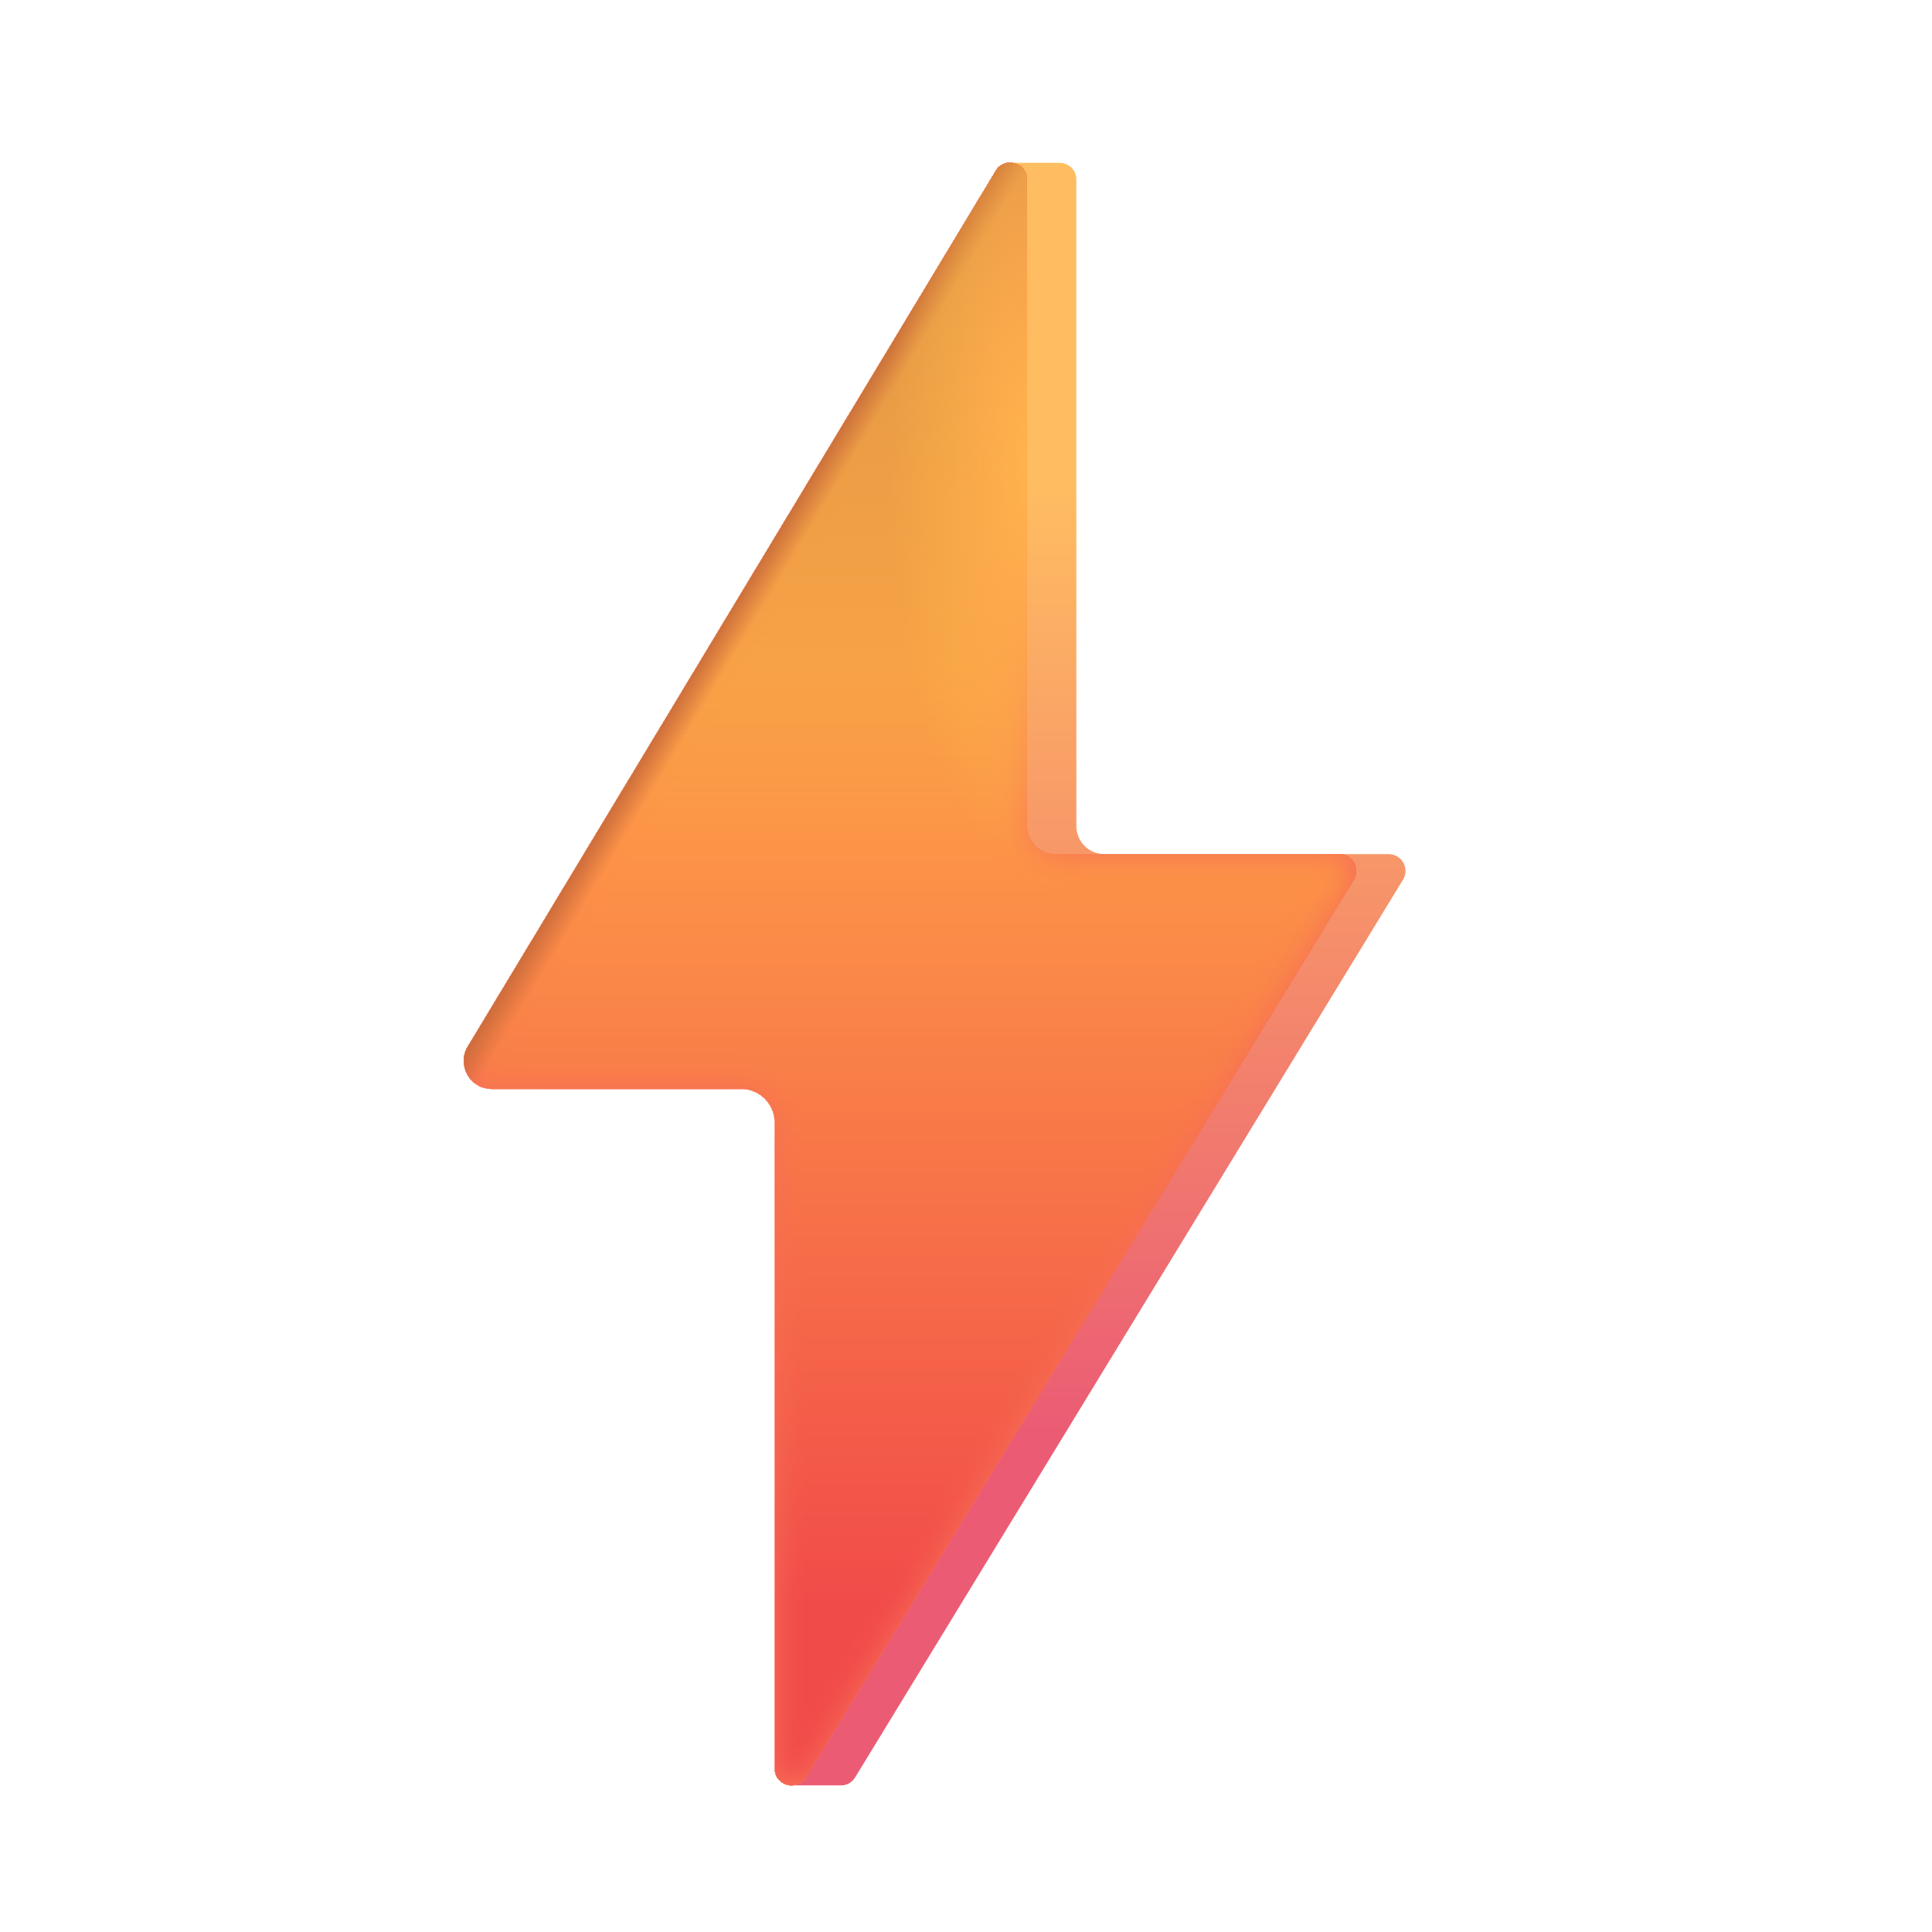
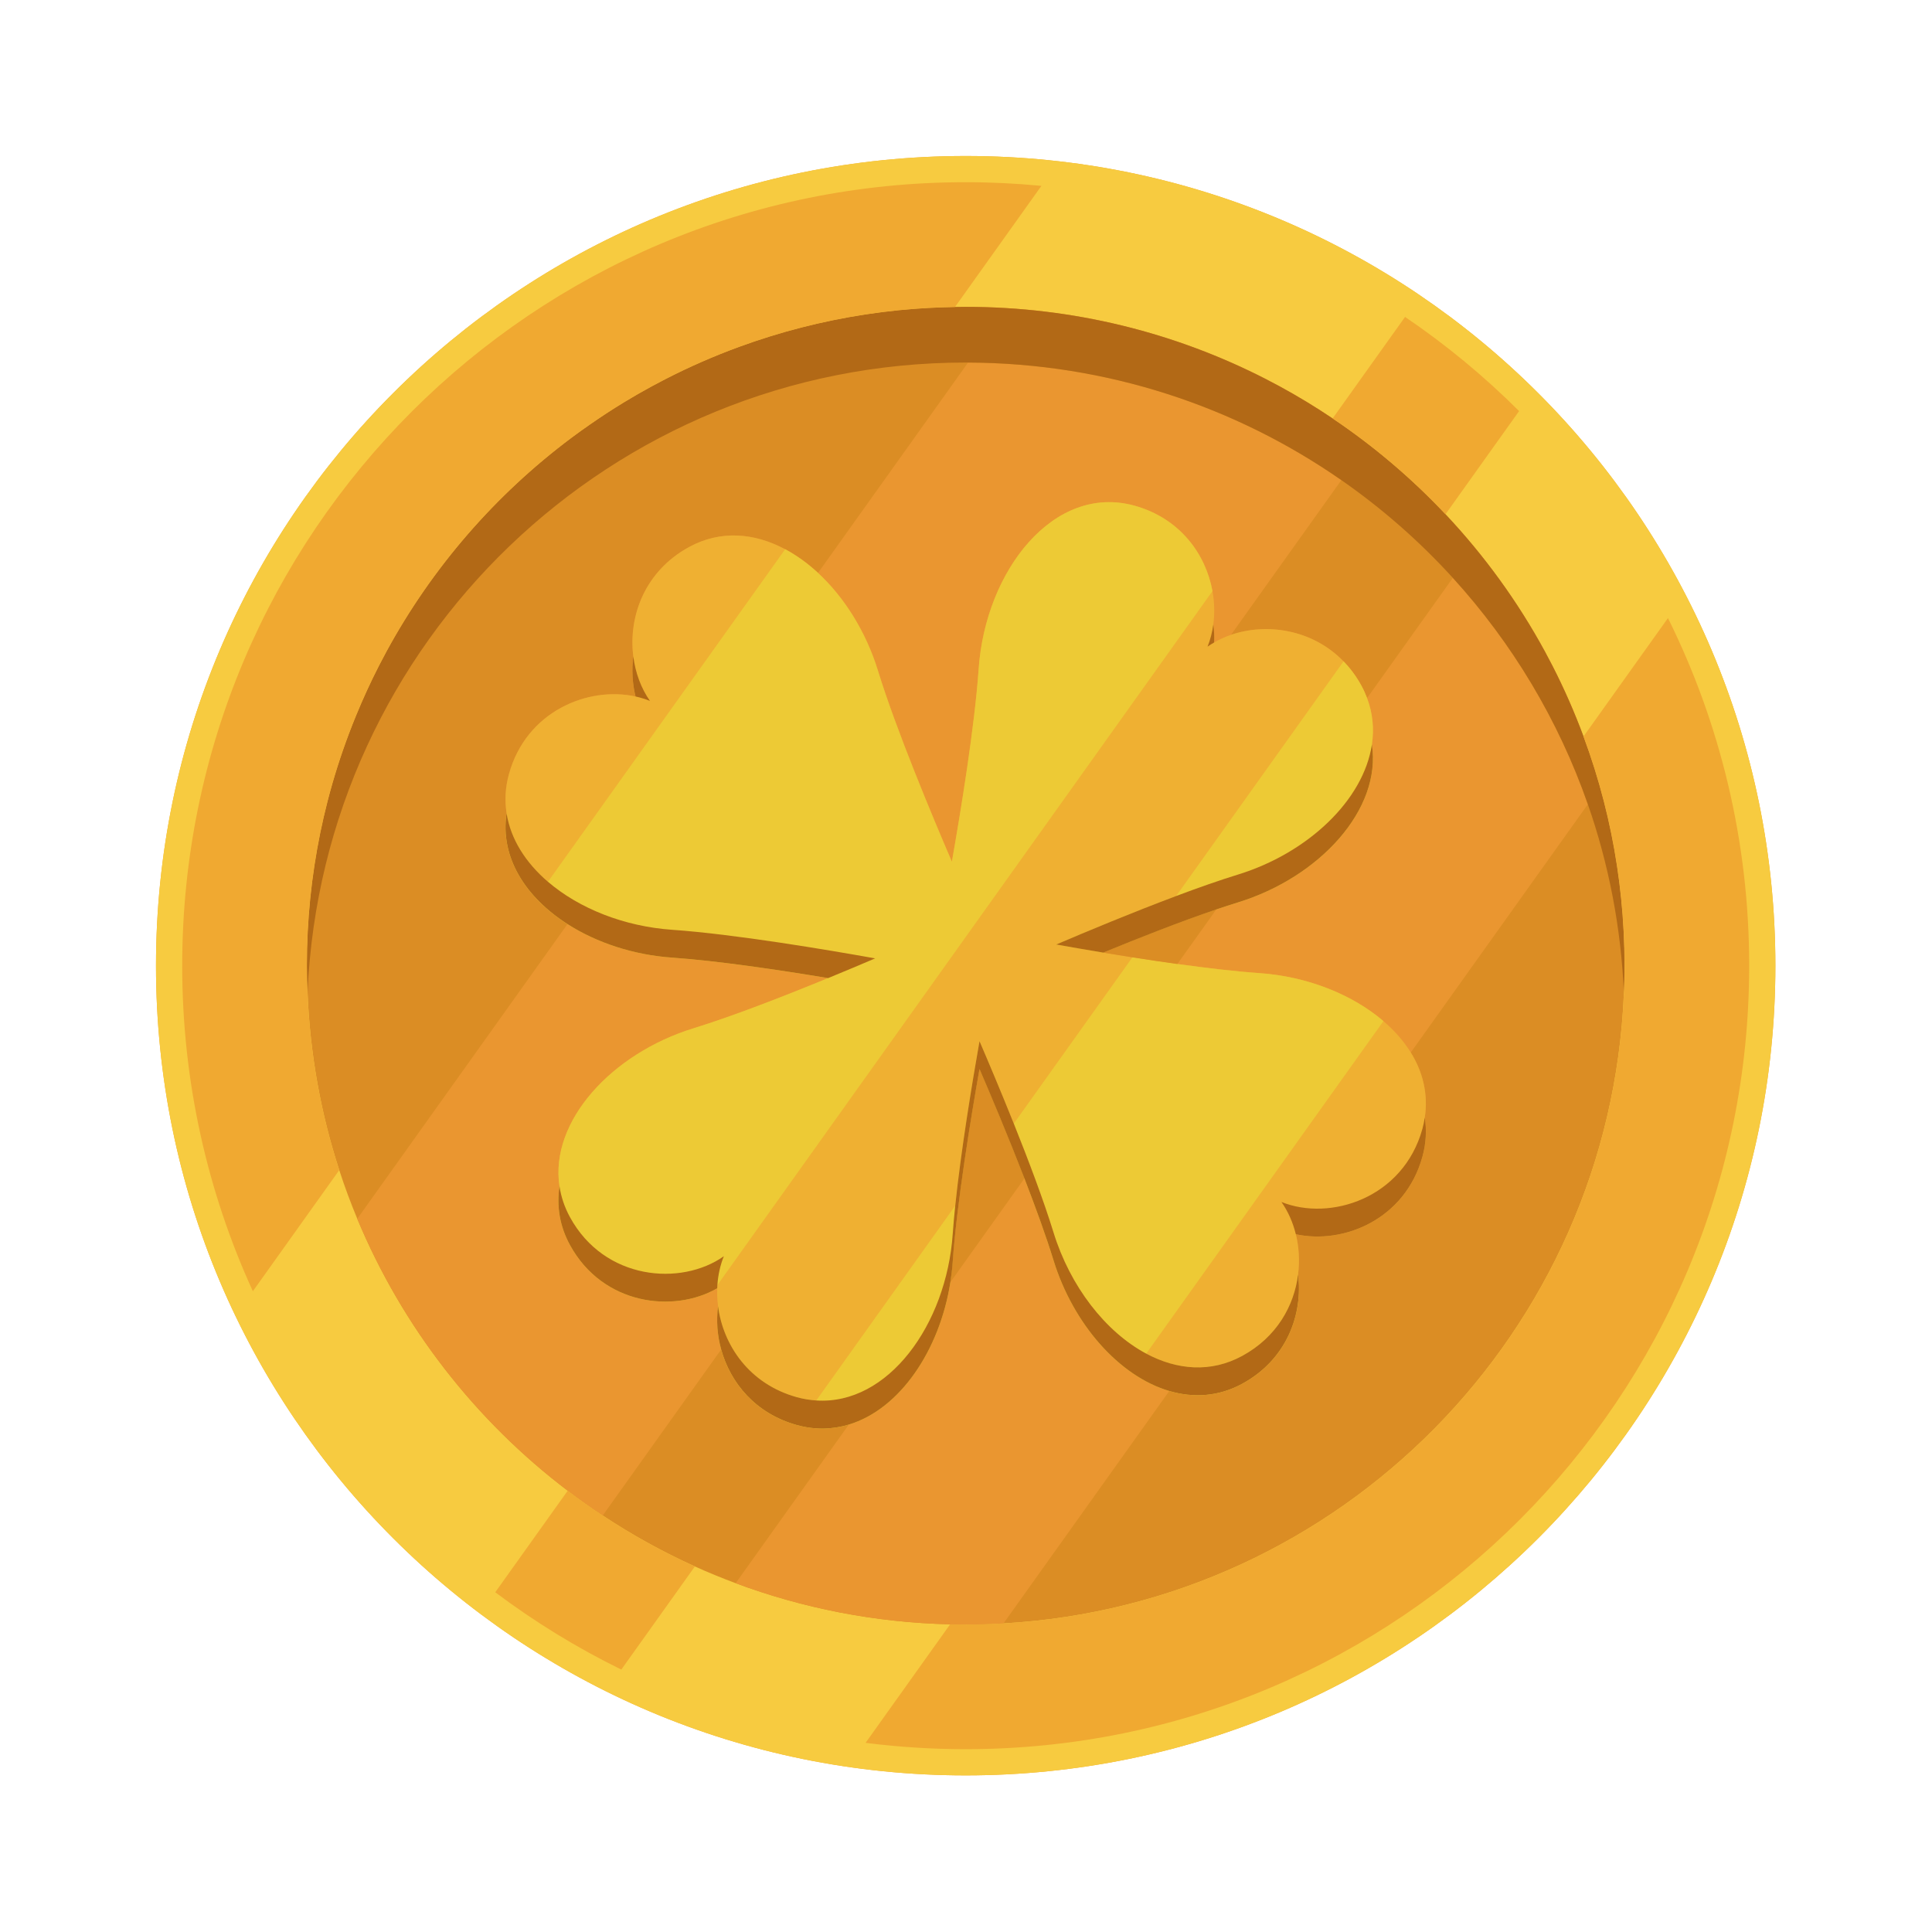
- <svg xmlns="http://www.w3.org/2000/svg" fill="none" height="32" viewBox="0 0 32 32" width="32">
-   <filter id="a" color-interpolation-filters="sRGB" filterUnits="userSpaceOnUse" height="26.875" width="14.78" x="7.682" y="2.696">
-     <feFlood flood-opacity="0" result="BackgroundImageFix" />
-     <feBlend in="SourceGraphic" in2="BackgroundImageFix" mode="normal" result="shape" />
-     <feColorMatrix in="SourceAlpha" result="hardAlpha" type="matrix" values="0 0 0 0 0 0 0 0 0 0 0 0 0 0 0 0 0 0 127 0" />
-     <feOffset />
-     <feGaussianBlur stdDeviation=".25" />
-     <feComposite in2="hardAlpha" k2="-1" k3="1" operator="arithmetic" />
-     <feColorMatrix type="matrix" values="0 0 0 0 0.969 0 0 0 0 0.431 0 0 0 0 0.337 0 0 0 1 0" />
-     <feBlend in2="shape" mode="normal" result="effect1_innerShadow_18_15539" />
-   </filter>
-   <linearGradient id="b" gradientUnits="userSpaceOnUse" x1="18.407" x2="18.407" y1="7.966" y2="23.712">
-     <stop offset="0" stop-color="#ffbd61" />
-     <stop offset="1" stop-color="#eb5c74" />
-   </linearGradient>
-   <linearGradient id="c" gradientUnits="userSpaceOnUse" x1="15.072" x2="15.072" y1="11.05" y2="26.586">
-     <stop offset="0" stop-color="#ffa547" />
-     <stop offset="1" stop-color="#f14b49" />
-   </linearGradient>
-   <linearGradient id="d" gradientUnits="userSpaceOnUse" x1="15.072" x2="15.072" y1="2.696" y2="13.761">
-     <stop offset="0" stop-color="#df9844" />
-     <stop offset="1" stop-color="#df9844" stop-opacity="0" />
-   </linearGradient>
-   <radialGradient id="e" cx="0" cy="0" gradientTransform="matrix(0 6.45595 -1.40857 0 17.0992 7.9239)" gradientUnits="userSpaceOnUse" r="1">
-     <stop offset="0" stop-color="#fe9052" />
-     <stop offset="1" stop-color="#fe9052" stop-opacity="0" />
-   </radialGradient>
-   <linearGradient id="f" gradientUnits="userSpaceOnUse" x1="13.063" x2="13.493" y1="8.372" y2="8.63">
-     <stop offset="0" stop-color="#c76c38" />
-     <stop offset="1" stop-color="#c76c38" stop-opacity="0" />
-   </linearGradient>
-   <radialGradient id="g" cx="0" cy="0" gradientTransform="matrix(0 6.6875 -2.4375 0 17.157 7.71616)" gradientUnits="userSpaceOnUse" r="1">
-     <stop offset="0" stop-color="#ffb54b" />
-     <stop offset="1" stop-color="#ffb54b" stop-opacity="0" />
-   </radialGradient>
-   <path d="m16.724 3.803-8.157 13.529c-.187.309.036.704.398.704l4.127 0c.308 0 .557.249.557.557v8.637h-.491v2.341h.752c.095.007.194-.034.255-.134l9.073-14.866c.113-.186-.02-.424-.238-.424h-4.708c-.257 0-.464-.208-.464-.464v-10.708c0-.165-.127-.269-.262-.278l-.842-.001z" fill="url(#b)" />
-   <g filter="url(#a)">
-     <path d="m16.493 2.831-8.743 14.501c-.187.309.036.704.398.704h4.127c.308 0 .557.249.557.557v10.699c0 .281.37.385.516.145l9.073-14.866c.113-.186-.02-.424-.238-.424h-4.709c-.256 0-.464-.208-.464-.464v-10.708c0-.282-.371-.386-.517-.144z" fill="url(#c)" />
+ <svg xmlns="http://www.w3.org/2000/svg" version="1.1" id="Capa_1" x="0px" y="0px" viewBox="0 0 2122 2122" style="enable-background:new 0 0 2122 2122;" xml:space="preserve">
+   <g>
+     <g>
+       <g>
+         <path style="fill:#F0A931;" d="M1060.661,171.336c-491.159,0-889.322,398.164-889.322,889.323s398.163,889.323,889.322,889.323     s889.323-398.164,889.323-889.323S1551.821,171.336,1060.661,171.336z" />
+       </g>
+       <path style="fill:#F7CB40;" d="M1060.661,171.336c-491.159,0-889.322,398.164-889.322,889.323s398.163,889.323,889.322,889.323    s889.323-398.164,889.323-889.323S1551.821,171.336,1060.661,171.336z M1060.528,337.049c0.044,0,0.089-0.001,0.133-0.001h0    C1060.617,337.048,1060.572,337.049,1060.528,337.049z" />
+       <path style="fill:#DB8D24;" d="M1784.036,1041.982c-1.258-49.652-7.517-98.061-18.293-144.742    c-1.347-5.835-2.765-11.643-4.252-17.423c-6.215-24.158-13.676-47.814-22.255-70.927c-9.894-26.657-21.286-52.587-34.126-77.656    c-2.664-5.201-5.389-10.364-8.173-15.491c-29.883-55.011-66.722-105.685-109.288-150.909    c-37.193-39.516-78.763-74.86-123.965-105.23c-18.768-12.609-38.148-24.379-58.105-35.221c-5.127-2.785-10.291-5.509-15.491-8.173    c-98.808-50.609-210.782-79.163-329.425-79.163c-0.044,0-0.089,0.001-0.134,0.001c-3.888,0.001-7.756,0.086-11.629,0.148    c-4.911,0.078-9.808,0.207-14.695,0.383c-0.78,0.028-1.56,0.058-2.339,0.088c-4.307,0.169-8.609,0.36-12.896,0.603    c-2.038,0.116-4.069,0.255-6.102,0.387c-3.235,0.212-6.473,0.407-9.695,0.66c-5.514,0.434-11.017,0.909-16.496,1.465    c-24.326,2.471-48.295,6.146-71.847,10.965c-23.553,4.82-46.688,10.784-69.347,17.831c-11.33,3.524-22.539,7.319-33.622,11.377    c-27.707,10.145-54.621,21.936-80.623,35.254c-5.201,2.664-10.364,5.389-15.491,8.173c-10.253,5.57-20.356,11.38-30.302,17.424    c-12.883,7.827-25.472,16.087-37.812,24.68c-6.713,4.675-13.373,9.421-19.918,14.315    c-83.582,62.507-153.199,142.661-203.327,234.939c-2.785,5.127-5.509,10.29-8.173,15.491c-9.079,17.726-17.402,35.9-25.024,54.436    c-2.708,6.588-5.323,13.221-7.841,19.904c-9.106,24.166-17.002,48.925-23.516,74.244c-1.487,5.78-2.905,11.588-4.252,17.423    c-10.776,46.681-17.036,95.09-18.293,144.742c-0.157,6.206-0.236,12.432-0.236,18.677c0,5.25,0.073,10.485,0.199,15.706    c0.119,4.966,0.284,9.921,0.49,14.866c0.016-0.366,0.043-0.728,0.059-1.095c2.723,67.832,14.674,133.28,34.821,195.055    c5.914,18.136,12.51,35.961,19.786,53.434c49.538,118.954,129.903,221.831,231.128,298.683    c12.505,9.495,25.331,18.585,38.455,27.265c32.057,21.205,65.874,39.963,101.231,55.927c14.669,6.623,29.614,12.74,44.784,18.394    c73.606,27.432,152.867,43.241,235.571,45.158c5.681,0.132,11.373,0.216,17.085,0.216c13.943,0,27.783-0.435,41.532-1.213    c370.227-20.956,665.964-320.21,681.386-691.889c0.001,0.021,0.004,0.043,0.005,0.065c0.206-4.945,0.371-9.9,0.489-14.866    c0.125-5.221,0.199-10.455,0.199-15.706C1784.272,1054.414,1784.193,1048.189,1784.036,1041.982z" />
+       <path style="fill:#EA9630;" d="M1549.534,1155.981l194.474-272.61c-32.443-93.006-83.343-177.347-148.298-248.667l-94.206,132.057    c-1.722-4.569-3.745-9.111-6.197-13.602c-5.614-10.281-12.263-19.153-19.635-26.756c-34.23-35.298-84.459-42.533-123.629-29.133    l121.227-169.934c-116.373-80.936-257.629-128.572-410.003-129.111l-164.819,231.04c-11.328-10.488-23.46-19.265-36.075-26    c-33.78-18.034-71.015-21.302-105.57-2.434c-48.986,26.749-66.688,76.522-61.22,120.027c-1.877,15.026-0.974,30.099,2.47,44.122    c-52.21-11.412-119.883,16.119-139.006,85.079c-4.118,14.85-4.776,29.315-2.624,43.17c-7.415,48.691,21.119,92.457,66.885,121.722    l-230.902,323.674c49.538,118.954,129.903,221.831,231.128,298.683c12.505,9.495,25.331,18.585,38.455,27.265l130.122-182.403    c10.113,36.555,37.574,70.379,83.131,83.012c19.89,5.516,39.108,4.905,57.053-0.518l-124.292,174.23    c73.606,27.432,152.867,43.241,235.571,45.158c5.681,0.132,11.373,0.216,17.085,0.216c13.943,0,27.783-0.435,41.532-1.213    l182.105-255.272c26.51,7.81,54.129,6.219,80.221-8.028c48.986-26.749,66.688-76.522,61.219-120.028    c1.877-15.025,0.975-30.098-2.47-44.121c52.209,11.413,119.883-16.118,139.006-85.078c4.118-14.85,4.776-29.317,2.624-43.171    C1568.8,1201.745,1562.815,1177.481,1549.534,1155.981z" />
+       <path style="fill:#EFB032;" d="M1564.9,1227.357c3.9-25.612-2.084-49.876-15.366-71.376    c-7.734-12.519-17.955-24.078-30.046-34.451c-34.251-29.383-83.769-49.078-136.365-52.739    c-26.506-1.845-58.125-5.576-89.951-9.995c-16.644-2.311-33.34-4.807-49.396-7.326c-11.058-1.734-21.797-3.475-32.014-5.171    c39.302-16.149,84.913-34.098,124.153-47.419c8.268-2.807,16.254-5.411,23.832-7.745    c89.388-27.533,157.964-101.941,147.069-173.478c2.509-16.953,1.006-34.135-5.312-50.897c-1.722-4.569-3.745-9.111-6.197-13.602    c-5.614-10.281-12.263-19.153-19.635-26.756c-34.23-35.298-84.459-42.533-123.629-29.133c-6.517,2.23-12.716,5.036-18.494,8.374    c0.242-6.536-0.042-13.176-0.912-19.825c1.589-11.848,1.307-24.271-0.937-36.601c-7.376-40.529-35.6-79.944-85.62-93.815    c-88.318-24.492-163.628,70.913-171.164,179.153c-4.444,63.833-19.798,157.263-29.429,211.887    c-20.973-48.714-61.097-144.53-81.279-210.051c-13.096-42.516-36.806-80.32-65.758-107.126c-11.328-10.488-23.46-19.265-36.075-26    c-33.78-18.034-71.015-21.302-105.57-2.434c-48.986,26.749-66.688,76.522-61.22,120.027c-1.877,15.026-0.974,30.099,2.47,44.122    c-52.21-11.412-119.883,16.119-139.006,85.079c-4.118,14.85-4.776,29.315-2.624,43.17c-7.415,48.691,21.119,92.457,66.885,121.722    c32.038,20.487,72.458,33.891,114.892,36.845c49.916,3.475,117.941,13.624,171.36,22.491    c-47.579,19.551-104.44,41.751-147.985,55.163c-89.387,27.534-157.964,101.942-147.069,173.479    c-3.193,21.575,0.059,43.53,11.509,64.499c36.017,65.96,113.772,75.23,161.758,47.515c-0.242,6.536,0.041,13.177,0.911,19.825    c-2.055,15.323-0.943,31.612,3.426,47.403c10.113,36.555,37.574,70.379,83.131,83.012c19.89,5.516,39.108,4.905,57.053-0.518    c56.219-16.99,99.803-81.627,111.557-156.379c1.153-7.337,2.032-14.76,2.553-22.255c4.443-63.816,19.797-157.257,29.429-211.889    c12.432,28.875,31.582,74.305,49.33,120.162c12.193,31.504,23.731,63.208,31.95,89.89c21.58,70.059,71.964,127.32,127.183,143.588    c26.51,7.81,54.129,6.219,80.221-8.028c48.986-26.749,66.688-76.522,61.219-120.028c1.877-15.025,0.975-30.098-2.47-44.121    c52.209,11.413,119.883-16.118,139.006-85.078C1566.393,1255.678,1567.051,1241.211,1564.9,1227.357z" />
+       <g>
+         <path style="fill:#EDCA35;" d="M1364.52,1489.183c-34.555,18.868-71.79,15.601-105.57-2.434l260.538-365.218     c-34.251-29.383-83.769-49.078-136.365-52.739c-26.506-1.845-58.125-5.576-89.951-9.995c-16.644-2.311-33.34-4.807-49.396-7.326     l-130.281,182.625c-14.072-35.152-27.928-67.925-37.659-90.526c-8.157,46.268-20.394,120.313-26.656,180.682l-152.62,213.941     c-7.003-0.46-14.11-1.583-21.316-3.581c-52.497-14.558-80.981-57.253-86.557-99.843c-2.055,15.323-0.943,31.612,3.426,47.403     c10.113,36.555,37.574,70.379,83.131,83.012c19.89,5.516,39.108,4.905,57.053-0.518c56.219-16.99,99.803-81.627,111.557-156.379     c1.153-7.337,2.032-14.76,2.553-22.255c4.443-63.816,19.797-157.257,29.429-211.889c12.432,28.875,31.582,74.305,49.33,120.162     c12.193,31.504,23.731,63.208,31.95,89.89c21.58,70.059,71.964,127.32,127.183,143.588c26.51,7.81,54.129,6.219,80.221-8.028     c48.986-26.749,66.688-76.522,61.219-120.028C1421.422,1434.282,1402.267,1468.571,1364.52,1489.183z" />
+         <path style="fill:#EDCA35;" d="M1160.093,1037.382c14.104,2.526,31.894,5.635,51.669,8.917     c39.302-16.149,84.913-34.098,124.153-47.419c8.268-2.807,16.254-5.411,23.832-7.745     c89.388-27.533,157.964-101.941,147.069-173.478c2.509-16.953,1.006-34.135-5.312-50.897c-1.722-4.569-3.745-9.111-6.197-13.602     c-5.614-10.281-12.263-19.153-19.635-26.756l-183.869,257.744C1244.083,1002.038,1194.022,1022.884,1160.093,1037.382z" />
+         <path style="fill:#EDCA35;" d="M787.935,1411.458l543.765-762.239c-7.376-40.529-35.6-79.944-85.62-93.815     c-88.318-24.492-163.628,70.913-171.164,179.153c-4.444,63.833-19.798,157.263-29.429,211.887     c-20.973-48.714-61.097-144.53-81.279-210.051c-13.096-42.516-36.806-80.32-65.758-107.126     c-11.328-10.488-23.46-19.265-36.075-26L601.835,968.484c-24.384-20.919-40.984-46.751-45.412-75.255     c-7.415,48.691,21.119,92.457,66.885,121.722c32.038,20.487,72.458,33.891,114.892,36.845     c49.916,3.475,117.941,13.624,171.36,22.491c-47.579,19.551-104.44,41.751-147.985,55.163     c-89.387,27.534-157.964,101.942-147.069,173.479c-3.193,21.575,0.059,43.53,11.509,64.499     c36.017,65.96,113.772,75.23,161.758,47.515C787.818,1413.779,787.856,1412.614,787.935,1411.458z" />
+       </g>
+       <path style="fill:#DB8D24;" d="M1293.172,1058.797c-16.644-2.311-33.34-4.807-49.396-7.326    c-11.058-1.734-21.797-3.475-32.014-5.171c39.302-16.149,84.913-34.098,124.153-47.419L1293.172,1058.797z" />
+       <path style="fill:#DB8D24;" d="M1043.854,1408.286c1.153-7.337,2.032-14.76,2.553-22.255    c4.443-63.816,19.797-157.257,29.429-211.889c12.432,28.875,31.582,74.305,49.33,120.162L1043.854,1408.286z" />
+       <path style="fill:#B26916;" d="M1463.683,459.605c-18.768-12.609-38.148-24.379-58.105-35.221    c-5.127-2.785-10.291-5.509-15.491-8.173c-98.808-50.609-210.782-79.163-329.425-79.163c-0.044,0-0.089,0.001-0.134,0.001    c-3.888,0.001-7.756,0.086-11.629,0.148c-4.911,0.078-9.808,0.207-14.695,0.383c-0.78,0.028-1.56,0.058-2.339,0.088    c-4.307,0.169-8.609,0.36-12.896,0.603c-2.038,0.116-4.069,0.255-6.102,0.387c-3.235,0.212-6.473,0.407-9.695,0.66    c-5.514,0.434-11.017,0.909-16.496,1.465c-24.326,2.471-48.295,6.146-71.847,10.965c-23.553,4.82-46.688,10.784-69.347,17.831    c-11.33,3.524-22.539,7.319-33.622,11.377c-27.707,10.145-54.621,21.936-80.623,35.254c-5.201,2.664-10.364,5.389-15.491,8.173    c-10.253,5.57-20.356,11.38-30.302,17.424c-12.883,7.827-25.472,16.087-37.812,24.68c-6.713,4.675-13.373,9.421-19.918,14.315    c-83.582,62.507-153.199,142.661-203.327,234.939c-2.785,5.127-5.509,10.29-8.173,15.491c-9.079,17.726-17.402,35.9-25.024,54.436    c-2.708,6.588-5.323,13.221-7.841,19.904c-9.106,24.166-17.002,48.925-23.516,74.244c-1.487,5.78-2.905,11.588-4.252,17.423    c-10.776,46.681-17.036,95.09-18.293,144.742c-0.157,6.206-0.236,12.432-0.236,18.677c0,5.25,0.073,10.485,0.199,15.706    c0.119,4.966,0.284,9.921,0.49,14.866c0.016-0.366,0.043-0.728,0.059-1.095c16.585-384.938,333.841-691.943,722.863-691.943    c0.871,0,1.735,0.029,2.605,0.032c152.374,0.539,293.63,48.175,410.003,129.111c44.757,31.129,85.833,67.173,122.44,107.367    c64.955,71.32,115.855,155.662,148.298,248.667c22.844,65.487,36.55,135.261,39.572,207.795c0.001,0.021,0.004,0.043,0.005,0.065    c0.206-4.945,0.371-9.9,0.489-14.866c0.125-5.221,0.199-10.455,0.199-15.706c0-6.245-0.079-12.471-0.236-18.677    c-1.258-49.652-7.517-98.061-18.293-144.742c-1.347-5.835-2.765-11.643-4.252-17.423c-6.215-24.158-13.676-47.814-22.255-70.927    c-9.894-26.657-21.286-52.587-34.126-77.656c-2.664-5.201-5.389-10.364-8.173-15.491    c-29.883-55.011-66.722-105.685-109.288-150.909C1550.454,525.318,1508.884,489.974,1463.683,459.605z" />
+       <path style="fill:#F0A931;" d="M1543.237,348.087c44.973,30.517,86.908,65.171,125.249,103.429l-80.838,113.318    c-37.193-39.516-78.763-74.86-123.965-105.23L1543.237,348.087z" />
+       <path style="fill:#F0A931;" d="M277.731,1418.205c-49.812-108.896-77.606-229.969-77.606-357.546    c0-475.261,385.275-860.537,860.536-860.537c28.058,0,55.789,1.39,83.16,4.015l-94.922,133.061    c-4.911,0.078-9.808,0.207-14.695,0.383c-0.78,0.028-1.56,0.058-2.339,0.088c-4.307,0.169-8.609,0.36-12.896,0.603    c-2.038,0.116-4.069,0.255-6.102,0.387c-3.235,0.212-6.473,0.407-9.695,0.66c-5.514,0.434-11.017,0.909-16.496,1.465    c-24.326,2.471-48.295,6.146-71.847,10.965c-23.553,4.82-46.688,10.784-69.347,17.831c-11.33,3.524-22.539,7.319-33.622,11.377    c-27.707,10.145-54.621,21.936-80.623,35.254c-5.201,2.664-10.364,5.389-15.491,8.173c-10.253,5.57-20.356,11.38-30.302,17.424    c-12.883,7.827-25.472,16.087-37.812,24.68c-6.713,4.675-13.373,9.421-19.918,14.315    c-83.582,62.507-153.199,142.661-203.327,234.939c-2.785,5.127-5.509,10.29-8.173,15.491c-9.079,17.726-17.402,35.9-25.024,54.436    c-2.708,6.588-5.323,13.221-7.841,19.904c-9.106,24.166-17.002,48.925-23.516,74.244c-1.487,5.78-2.905,11.588-4.252,17.423    c-10.776,46.681-17.036,95.09-18.293,144.742c-0.157,6.206-0.236,12.432-0.236,18.677c0,5.25,0.073,10.485,0.199,15.706    c0.119,4.966,0.284,9.921,0.49,14.866c0.016-0.366,0.043-0.728,0.059-1.095c2.723,67.832,14.674,133.28,34.821,195.055    L277.731,1418.205z" />
+       <path style="fill:#F0A931;" d="M682.417,1833.771c-48.938-23.989-95.275-52.462-138.448-84.928l79.566-111.533    c12.505,9.495,25.331,18.585,38.455,27.265c32.057,21.205,65.874,39.963,101.231,55.927L682.417,1833.771z" />
+       <path style="fill:#F0A931;" d="M1060.661,1921.196c-37.252,0-73.949-2.372-109.952-6.964l92.867-130.179    c5.681,0.132,11.373,0.216,17.085,0.216c13.943,0,27.783-0.435,41.532-1.213c370.227-20.956,665.964-320.21,681.386-691.889    c0.001,0.021,0.004,0.043,0.005,0.065c0.206-4.945,0.371-9.9,0.489-14.866c0.125-5.221,0.199-10.455,0.199-15.706    c0-6.245-0.079-12.471-0.236-18.677c-1.258-49.652-7.517-98.061-18.293-144.742c-1.347-5.835-2.765-11.643-4.252-17.423    c-6.215-24.158-13.676-47.814-22.255-70.927l92.767-130.039c57.063,115.058,89.196,244.67,89.196,381.808    C1921.198,1535.92,1535.923,1921.196,1060.661,1921.196z" />
+     </g>
+     <path style="fill:#B26916;" d="M695.583,720.859c-1.877,15.026-0.974,30.099,2.47,44.122c5.467,1.195,10.767,2.813,15.821,4.859   C704.129,756.016,697.861,738.977,695.583,720.859z" />
+     <path style="fill:#B26916;" d="M1407.449,1320.175c7.273,10.318,12.625,22.423,15.821,35.432   c52.209,11.413,119.883-16.118,139.006-85.078c4.118-14.85,4.776-29.317,2.624-43.171c-0.635,4.169-1.45,8.363-2.624,12.597   C1541.15,1316.136,1460.771,1341.764,1407.449,1320.175z" />
+     <path style="fill:#B26916;" d="M1333.548,705.644c0.242-6.536-0.042-13.176-0.912-19.825c-1.143,8.521-3.236,16.75-6.338,24.411   C1328.62,708.593,1331.056,707.083,1333.548,705.644z" />
+     <path style="fill:#B26916;" d="M1364.52,1519.755c48.986-26.749,66.688-76.522,61.219-120.028   c-4.317,34.554-23.472,68.843-61.219,89.455c-34.555,18.868-71.79,15.601-105.57-2.434   c-44.857-23.95-83.614-73.976-101.834-133.126c-10.818-35.121-27.363-78.917-43.621-119.527   c-14.072-35.152-27.928-67.925-37.659-90.526c-8.157,46.268-20.394,120.313-26.656,180.682   c-1.133,10.915-2.092,21.435-2.773,31.207c-6.92,99.408-71.019,187.913-149.848,182.734c-7.003-0.46-14.11-1.583-21.316-3.581   c-52.497-14.558-80.981-57.253-86.557-99.843c-2.055,15.323-0.943,31.612,3.426,47.403c10.113,36.555,37.574,70.379,83.131,83.012   c19.89,5.516,39.108,4.905,57.053-0.518c56.219-16.99,99.803-81.627,111.557-156.379c1.153-7.337,2.032-14.76,2.553-22.255   c4.443-63.816,19.797-157.257,29.429-211.889c12.432,28.875,31.582,74.305,49.33,120.162c12.193,31.504,23.731,63.208,31.95,89.89   c21.58,70.059,71.964,127.32,127.183,143.588C1310.809,1535.593,1338.427,1534.003,1364.52,1519.755z" />
+     <path style="fill:#B26916;" d="M1359.747,960.563c-20.474,6.307-43.917,14.577-67.945,23.585   c-47.719,17.89-97.78,38.736-131.709,53.235c14.104,2.526,31.894,5.635,51.669,8.917c39.302-16.149,84.913-34.098,124.153-47.419   c8.268-2.807,16.254-5.411,23.832-7.745c89.388-27.533,157.964-101.941,147.069-173.478   C1497.759,878.849,1436.411,936.949,1359.747,960.563z" />
+     <path style="fill:#B26916;" d="M795.024,1379.784c-47.02,33.144-131.12,26.457-169.008-42.929   c-6.06-11.098-9.766-22.477-11.509-33.926c-3.193,21.575,0.059,43.53,11.509,64.499c36.017,65.96,113.772,75.23,161.758,47.515   c0.043-1.164,0.082-2.329,0.16-3.486C788.688,1400.343,791.048,1389.604,795.024,1379.784z" />
+     <path style="fill:#B26916;" d="M738.201,1021.224c-52.596-3.662-102.115-23.356-136.366-52.74   c-24.384-20.919-40.984-46.751-45.412-75.255c-7.415,48.691,21.119,92.457,66.885,121.722   c32.038,20.487,72.458,33.891,114.892,36.845c49.916,3.475,117.941,13.624,171.36,22.491c19.23-7.901,36.987-15.382,51.668-21.655   C909.024,1043.28,806.595,1025.985,738.201,1021.224z" />
  </g>
-   <path d="m16.493 2.831-8.743 14.501c-.187.309.036.704.398.704h4.127c.308 0 .557.249.557.557v10.699c0 .281.37.385.516.145l9.073-14.866c.113-.186-.02-.424-.238-.424h-4.709c-.256 0-.464-.208-.464-.464v-10.708c0-.282-.371-.386-.517-.144z" fill="url(#d)" />
-   <path d="m16.493 2.831-8.743 14.501c-.187.309.036.704.398.704h4.127c.308 0 .557.249.557.557v10.699c0 .281.37.385.516.145l9.073-14.866c.113-.186-.02-.424-.238-.424h-4.709c-.256 0-.464-.208-.464-.464v-10.708c0-.282-.371-.386-.517-.144z" fill="url(#e)" />
-   <path d="m16.493 2.831-8.743 14.501c-.187.309.036.704.398.704h4.127c.308 0 .557.249.557.557v10.699c0 .281.37.385.516.145l9.073-14.866c.113-.186-.02-.424-.238-.424h-4.709c-.256 0-.464-.208-.464-.464v-10.708c0-.282-.371-.386-.517-.144z" fill="url(#f)" />
-   <path d="m16.493 2.831-8.743 14.501c-.187.309.036.704.398.704h4.127c.308 0 .557.249.557.557v10.699c0 .281.37.385.516.145l9.073-14.866c.113-.186-.02-.424-.238-.424h-4.709c-.256 0-.464-.208-.464-.464v-10.708c0-.282-.371-.386-.517-.144z" fill="url(#g)" />
</svg>
